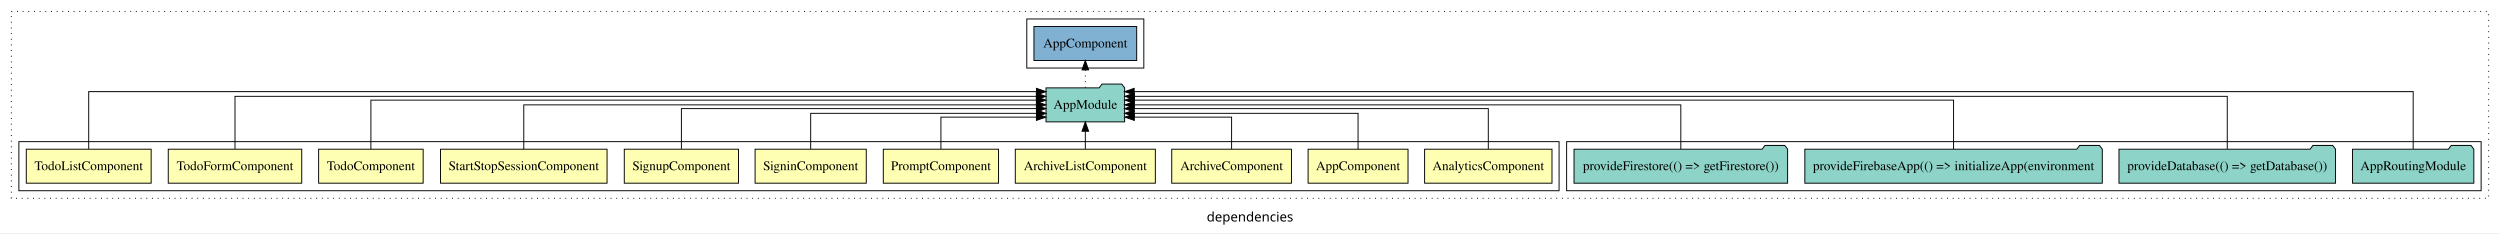
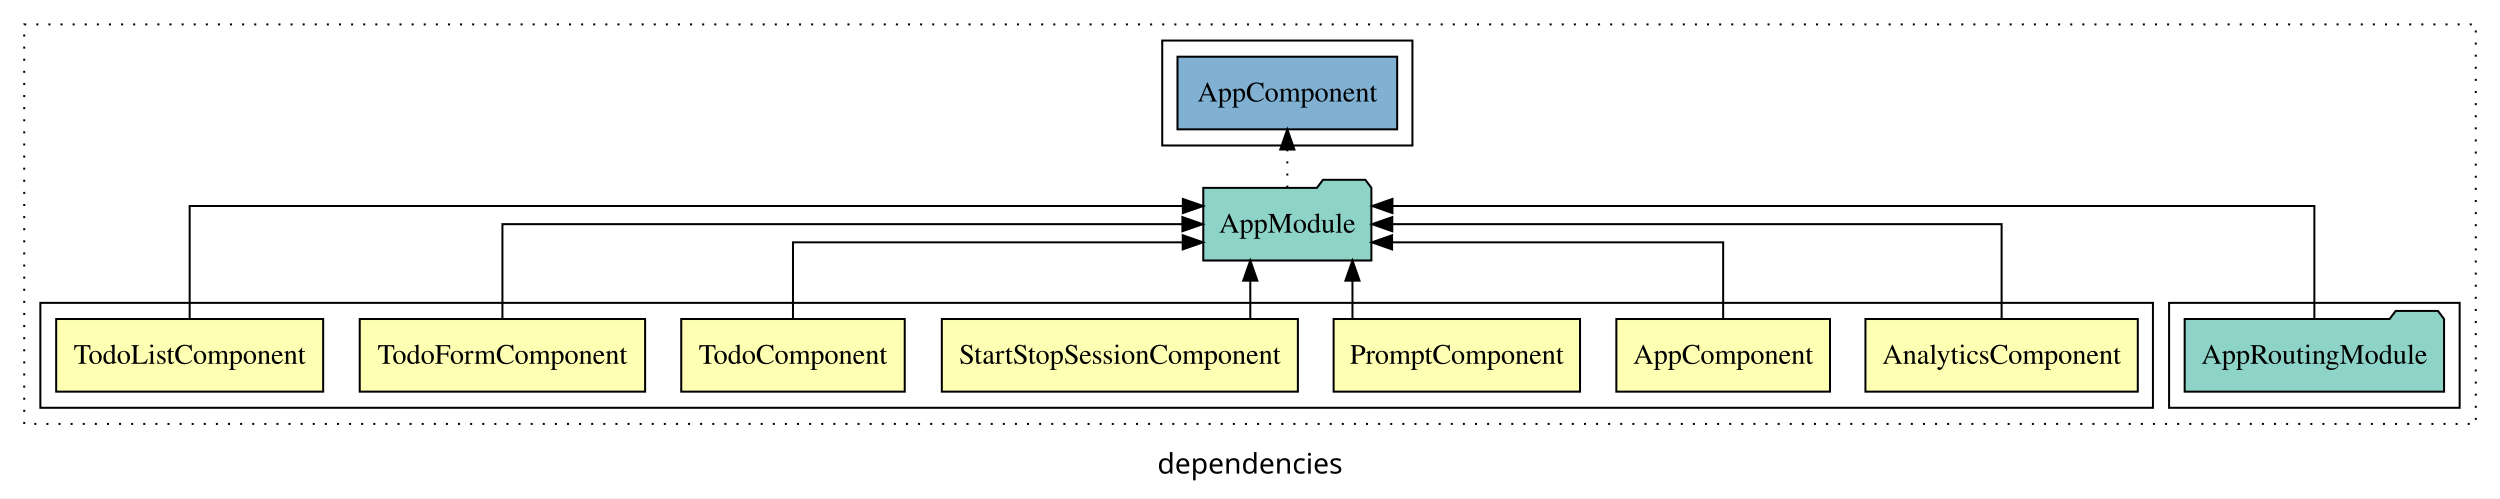
- <svg xmlns="http://www.w3.org/2000/svg" width="2649pt" height="247pt" viewBox="0.00 0.00 2649.00 246.80">
+ <svg xmlns="http://www.w3.org/2000/svg" width="1239pt" height="247pt" viewBox="0.00 0.00 1239.00 246.80">
  <g id="graph0" class="graph" transform="scale(1 1) rotate(0) translate(4 242.8)">
-     <polygon fill="white" stroke="transparent" points="-4,4 -4,-242.8 2645,-242.8 2645,4 -4,4" />
-     <text text-anchor="middle" x="1320.5" y="-8.2" font-family="sans-serif" font-size="14.00">dependencies</text>
+     <polygon fill="white" stroke="transparent" points="-4,4 -4,-242.8 1235,-242.8 1235,4 -4,4" />
+     <text text-anchor="middle" x="615.5" y="-8.2" font-family="sans-serif" font-size="14.00">dependencies</text>
    <g id="clust1" class="cluster">
-       <polygon fill="none" stroke="black" stroke-dasharray="1,5" points="8,-32.8 8,-230.8 2633,-230.8 2633,-32.8 8,-32.8" />
+       <polygon fill="none" stroke="black" stroke-dasharray="1,5" points="8,-32.8 8,-230.8 1223,-230.8 1223,-32.8 8,-32.8" />
    </g>
-     <g id="clust14" class="cluster">
-       <polygon fill="none" stroke="black" points="1656,-40.8 1656,-92.8 2625,-92.8 2625,-40.8 1656,-40.8" />
+     <g id="clust10" class="cluster">
+       <polygon fill="none" stroke="black" points="1071,-40.8 1071,-92.8 1215,-92.8 1215,-40.8 1071,-40.8" />
    </g>
-     <g id="clust16" class="cluster">
-       <polygon fill="none" stroke="black" points="1084,-170.8 1084,-222.8 1208,-222.8 1208,-170.8 1084,-170.8" />
+     <g id="clust12" class="cluster">
+       <polygon fill="none" stroke="black" points="572,-170.8 572,-222.8 696,-222.8 696,-170.8 572,-170.8" />
    </g>
    <g id="clust2" class="cluster">
-       <polygon fill="none" stroke="black" points="16,-40.8 16,-92.8 1648,-92.8 1648,-40.8 16,-40.8" />
+       <polygon fill="none" stroke="black" points="16,-40.8 16,-92.8 1063,-92.8 1063,-40.8 16,-40.8" />
    </g>
    <g id="node1" class="node">
-       <polygon fill="#ffffb3" stroke="black" points="1640.49,-84.8 1505.51,-84.8 1505.51,-48.8 1640.49,-48.8 1640.49,-84.8" />
-       <text text-anchor="middle" x="1573" y="-62.6" font-family="Times,serif" font-size="14.00">AnalyticsComponent</text>
+       <polygon fill="#ffffb3" stroke="black" points="1055.49,-84.8 920.51,-84.8 920.51,-48.8 1055.49,-48.8 1055.49,-84.8" />
+       <text text-anchor="middle" x="988" y="-62.6" font-family="Times,serif" font-size="14.00">AnalyticsComponent</text>
    </g>
-     <g id="node12" class="node">
-       <polygon fill="#8dd3c7" stroke="black" points="1187.66,-149.8 1184.66,-153.8 1163.66,-153.8 1160.66,-149.8 1104.34,-149.8 1104.34,-113.8 1187.66,-113.8 1187.66,-149.8" />
-       <text text-anchor="middle" x="1146" y="-127.6" font-family="Times,serif" font-size="14.00">AppModule</text>
+     <g id="node8" class="node">
+       <polygon fill="#8dd3c7" stroke="black" points="675.66,-149.8 672.66,-153.8 651.66,-153.8 648.66,-149.8 592.34,-149.8 592.34,-113.8 675.66,-113.8 675.66,-149.8" />
+       <text text-anchor="middle" x="634" y="-127.6" font-family="Times,serif" font-size="14.00">AppModule</text>
    </g>
    <g id="edge1" class="edge">
-       <path fill="none" stroke="black" d="M1573,-85.1C1573,-103.07 1573,-127.8 1573,-127.8 1573,-127.8 1197.72,-127.8 1197.72,-127.8" />
-       <polygon fill="black" stroke="black" points="1197.72,-124.3 1187.72,-127.8 1197.72,-131.3 1197.72,-124.3" />
+       <path fill="none" stroke="black" d="M988,-84.91C988,-104.14 988,-131.8 988,-131.8 988,-131.8 686,-131.8 686,-131.8" />
+       <polygon fill="black" stroke="black" points="686,-128.3 676,-131.8 686,-135.3 686,-128.3" />
    </g>
    <g id="node2" class="node">
-       <polygon fill="#ffffb3" stroke="black" points="1487.94,-84.8 1382.06,-84.8 1382.06,-48.8 1487.94,-48.8 1487.94,-84.8" />
-       <text text-anchor="middle" x="1435" y="-62.6" font-family="Times,serif" font-size="14.00">AppComponent</text>
+       <polygon fill="#ffffb3" stroke="black" points="902.94,-84.8 797.06,-84.8 797.06,-48.8 902.94,-48.8 902.94,-84.8" />
+       <text text-anchor="middle" x="850" y="-62.6" font-family="Times,serif" font-size="14.00">AppComponent</text>
    </g>
    <g id="edge2" class="edge">
-       <path fill="none" stroke="black" d="M1435,-84.83C1435,-101.2 1435,-122.8 1435,-122.8 1435,-122.8 1197.71,-122.8 1197.71,-122.8" />
-       <polygon fill="black" stroke="black" points="1197.71,-119.3 1187.71,-122.8 1197.71,-126.3 1197.71,-119.3" />
+       <path fill="none" stroke="black" d="M850,-84.83C850,-101.2 850,-122.8 850,-122.8 850,-122.8 685.9,-122.8 685.9,-122.8" />
+       <polygon fill="black" stroke="black" points="685.9,-119.3 675.9,-122.8 685.9,-126.3 685.9,-119.3" />
    </g>
    <g id="node3" class="node">
-       <polygon fill="#ffffb3" stroke="black" points="1364.42,-84.8 1237.58,-84.8 1237.58,-48.8 1364.42,-48.8 1364.42,-84.8" />
-       <text text-anchor="middle" x="1301" y="-62.6" font-family="Times,serif" font-size="14.00">ArchiveComponent</text>
+       <polygon fill="#ffffb3" stroke="black" points="779.06,-84.8 656.94,-84.8 656.94,-48.8 779.06,-48.8 779.06,-84.8" />
+       <text text-anchor="middle" x="718" y="-62.6" font-family="Times,serif" font-size="14.00">PromptComponent</text>
    </g>
    <g id="edge3" class="edge">
-       <path fill="none" stroke="black" d="M1301,-84.99C1301,-99.98 1301,-118.8 1301,-118.8 1301,-118.8 1197.95,-118.8 1197.95,-118.8" />
-       <polygon fill="black" stroke="black" points="1197.95,-115.3 1187.95,-118.8 1197.95,-122.3 1197.95,-115.3" />
+       <path fill="none" stroke="black" d="M666.28,-84.91C666.28,-84.91 666.28,-103.79 666.28,-103.79" />
+       <polygon fill="black" stroke="black" points="662.78,-103.79 666.28,-113.79 669.78,-103.79 662.78,-103.79" />
    </g>
    <g id="node4" class="node">
-       <polygon fill="#ffffb3" stroke="black" points="1220.2,-84.8 1071.8,-84.8 1071.8,-48.8 1220.2,-48.8 1220.2,-84.8" />
-       <text text-anchor="middle" x="1146" y="-62.6" font-family="Times,serif" font-size="14.00">ArchiveListComponent</text>
-     </g>
-     <g id="edge4" class="edge">
-       <path fill="none" stroke="black" d="M1146,-84.91C1146,-84.91 1146,-103.79 1146,-103.79" />
-       <polygon fill="black" stroke="black" points="1142.5,-103.79 1146,-113.79 1149.5,-103.79 1142.5,-103.79" />
-     </g>
-     <g id="node5" class="node">
-       <polygon fill="#ffffb3" stroke="black" points="1054.06,-84.8 931.94,-84.8 931.94,-48.8 1054.06,-48.8 1054.06,-84.8" />
-       <text text-anchor="middle" x="993" y="-62.6" font-family="Times,serif" font-size="14.00">PromptComponent</text>
-     </g>
-     <g id="edge5" class="edge">
-       <path fill="none" stroke="black" d="M993,-84.99C993,-99.98 993,-118.8 993,-118.8 993,-118.8 1094.19,-118.8 1094.19,-118.8" />
-       <polygon fill="black" stroke="black" points="1094.19,-122.3 1104.19,-118.8 1094.19,-115.3 1094.19,-122.3" />
-     </g>
-     <g id="node6" class="node">
-       <polygon fill="#ffffb3" stroke="black" points="913.9,-84.8 796.1,-84.8 796.1,-48.8 913.9,-48.8 913.9,-84.8" />
-       <text text-anchor="middle" x="855" y="-62.6" font-family="Times,serif" font-size="14.00">SigninComponent</text>
-     </g>
-     <g id="edge6" class="edge">
-       <path fill="none" stroke="black" d="M855,-84.83C855,-101.2 855,-122.8 855,-122.8 855,-122.8 1094.31,-122.8 1094.31,-122.8" />
-       <polygon fill="black" stroke="black" points="1094.31,-126.3 1104.31,-122.8 1094.31,-119.3 1094.31,-126.3" />
-     </g>
-     <g id="node7" class="node">
-       <polygon fill="#ffffb3" stroke="black" points="778.51,-84.8 657.49,-84.8 657.49,-48.8 778.51,-48.8 778.51,-84.8" />
-       <text text-anchor="middle" x="718" y="-62.6" font-family="Times,serif" font-size="14.00">SignupComponent</text>
-     </g>
-     <g id="edge7" class="edge">
-       <path fill="none" stroke="black" d="M718,-85.1C718,-103.07 718,-127.8 718,-127.8 718,-127.8 1094.18,-127.8 1094.18,-127.8" />
-       <polygon fill="black" stroke="black" points="1094.18,-131.3 1104.18,-127.8 1094.18,-124.3 1094.18,-131.3" />
-     </g>
-     <g id="node8" class="node">
      <polygon fill="#ffffb3" stroke="black" points="639.23,-84.8 462.77,-84.8 462.77,-48.8 639.23,-48.8 639.23,-84.8" />
      <text text-anchor="middle" x="551" y="-62.6" font-family="Times,serif" font-size="14.00">StartStopSessionComponent</text>
    </g>
-     <g id="edge8" class="edge">
-       <path fill="none" stroke="black" d="M551,-84.91C551,-104.14 551,-131.8 551,-131.8 551,-131.8 1094.16,-131.8 1094.16,-131.8" />
-       <polygon fill="black" stroke="black" points="1094.16,-135.3 1104.16,-131.8 1094.16,-128.3 1094.16,-135.3" />
+     <g id="edge4" class="edge">
+       <path fill="none" stroke="black" d="M615.64,-84.91C615.64,-84.91 615.64,-103.79 615.64,-103.79" />
+       <polygon fill="black" stroke="black" points="612.14,-103.79 615.64,-113.79 619.14,-103.79 612.14,-103.79" />
    </g>
-     <g id="node9" class="node">
+     <g id="node5" class="node">
      <polygon fill="#ffffb3" stroke="black" points="444.38,-84.8 333.62,-84.8 333.62,-48.8 444.38,-48.8 444.38,-84.8" />
      <text text-anchor="middle" x="389" y="-62.6" font-family="Times,serif" font-size="14.00">TodoComponent</text>
    </g>
-     <g id="edge9" class="edge">
-       <path fill="none" stroke="black" d="M389,-84.83C389,-105.57 389,-136.8 389,-136.8 389,-136.8 1094.22,-136.8 1094.22,-136.8" />
-       <polygon fill="black" stroke="black" points="1094.22,-140.3 1104.22,-136.8 1094.22,-133.3 1094.22,-140.3" />
+     <g id="edge5" class="edge">
+       <path fill="none" stroke="black" d="M389,-84.83C389,-101.2 389,-122.8 389,-122.8 389,-122.8 582.16,-122.8 582.16,-122.8" />
+       <polygon fill="black" stroke="black" points="582.16,-126.3 592.16,-122.8 582.16,-119.3 582.16,-126.3" />
    </g>
-     <g id="node10" class="node">
+     <g id="node6" class="node">
      <polygon fill="#ffffb3" stroke="black" points="315.72,-84.8 174.28,-84.8 174.28,-48.8 315.72,-48.8 315.72,-84.8" />
      <text text-anchor="middle" x="245" y="-62.6" font-family="Times,serif" font-size="14.00">TodoFormComponent</text>
    </g>
-     <g id="edge10" class="edge">
-       <path fill="none" stroke="black" d="M245,-85.09C245,-107.01 245,-140.8 245,-140.8 245,-140.8 1094.05,-140.8 1094.05,-140.8" />
-       <polygon fill="black" stroke="black" points="1094.05,-144.3 1104.05,-140.8 1094.05,-137.3 1094.05,-144.3" />
+     <g id="edge6" class="edge">
+       <path fill="none" stroke="black" d="M245,-84.91C245,-104.14 245,-131.8 245,-131.8 245,-131.8 582,-131.8 582,-131.8" />
+       <polygon fill="black" stroke="black" points="582,-135.3 592,-131.8 582,-128.3 582,-135.3" />
    </g>
-     <g id="node11" class="node">
+     <g id="node7" class="node">
      <polygon fill="#ffffb3" stroke="black" points="156.16,-84.8 23.84,-84.8 23.84,-48.8 156.16,-48.8 156.16,-84.8" />
      <text text-anchor="middle" x="90" y="-62.6" font-family="Times,serif" font-size="14.00">TodoListComponent</text>
    </g>
-     <g id="edge11" class="edge">
-       <path fill="none" stroke="black" d="M90,-85.12C90,-108.46 90,-145.8 90,-145.8 90,-145.8 1094.28,-145.8 1094.28,-145.8" />
-       <polygon fill="black" stroke="black" points="1094.28,-149.3 1104.28,-145.8 1094.28,-142.3 1094.28,-149.3" />
+     <g id="edge7" class="edge">
+       <path fill="none" stroke="black" d="M90,-85.09C90,-107.01 90,-140.8 90,-140.8 90,-140.8 582.22,-140.8 582.22,-140.8" />
+       <polygon fill="black" stroke="black" points="582.22,-144.3 592.22,-140.8 582.22,-137.3 582.22,-144.3" />
    </g>
-     <g id="node17" class="node">
-       <polygon fill="#80b1d3" stroke="black" points="1200.44,-214.8 1091.56,-214.8 1091.56,-178.8 1200.44,-178.8 1200.44,-214.8" />
-       <text text-anchor="middle" x="1146" y="-192.6" font-family="Times,serif" font-size="14.00">AppComponent </text>
+     <g id="node10" class="node">
+       <polygon fill="#80b1d3" stroke="black" points="688.44,-214.8 579.56,-214.8 579.56,-178.8 688.44,-178.8 688.44,-214.8" />
+       <text text-anchor="middle" x="634" y="-192.6" font-family="Times,serif" font-size="14.00">AppComponent </text>
    </g>
-     <g id="edge16" class="edge">
-       <path fill="none" stroke="black" stroke-dasharray="1,5" d="M1146,-149.91C1146,-149.91 1146,-168.79 1146,-168.79" />
-       <polygon fill="black" stroke="black" points="1142.5,-168.79 1146,-178.79 1149.5,-168.79 1142.5,-168.79" />
+     <g id="edge9" class="edge">
+       <path fill="none" stroke="black" stroke-dasharray="1,5" d="M634,-149.91C634,-149.91 634,-168.79 634,-168.79" />
+       <polygon fill="black" stroke="black" points="630.5,-168.79 634,-178.79 637.5,-168.79 630.5,-168.79" />
    </g>
-     <g id="node13" class="node">
-       <polygon fill="#8dd3c7" stroke="black" points="2617.28,-84.8 2614.28,-88.8 2593.28,-88.8 2590.28,-84.8 2488.72,-84.8 2488.72,-48.8 2617.28,-48.8 2617.28,-84.8" />
-       <text text-anchor="middle" x="2553" y="-62.6" font-family="Times,serif" font-size="14.00">AppRoutingModule</text>
+     <g id="node9" class="node">
+       <polygon fill="#8dd3c7" stroke="black" points="1207.28,-84.8 1204.28,-88.8 1183.28,-88.8 1180.28,-84.8 1078.72,-84.8 1078.72,-48.8 1207.28,-48.8 1207.28,-84.8" />
+       <text text-anchor="middle" x="1143" y="-62.6" font-family="Times,serif" font-size="14.00">AppRoutingModule</text>
    </g>
-     <g id="edge12" class="edge">
-       <path fill="none" stroke="black" d="M2553,-85.12C2553,-108.46 2553,-145.8 2553,-145.8 2553,-145.8 1197.73,-145.8 1197.73,-145.8" />
-       <polygon fill="black" stroke="black" points="1197.73,-142.3 1187.73,-145.8 1197.73,-149.3 1197.73,-142.3" />
-     </g>
-     <g id="node14" class="node">
-       <polygon fill="#8dd3c7" stroke="black" points="2470.74,-84.8 2467.74,-88.8 2446.74,-88.8 2443.74,-84.8 2241.26,-84.8 2241.26,-48.8 2470.74,-48.8 2470.74,-84.8" />
-       <text text-anchor="middle" x="2356" y="-62.6" font-family="Times,serif" font-size="14.00">provideDatabase(() =&gt; getDatabase())</text>
-     </g>
-     <g id="edge13" class="edge">
-       <path fill="none" stroke="black" d="M2356,-85.09C2356,-107.01 2356,-140.8 2356,-140.8 2356,-140.8 1198,-140.8 1198,-140.8" />
-       <polygon fill="black" stroke="black" points="1198,-137.3 1188,-140.8 1198,-144.3 1198,-137.3" />
-     </g>
-     <g id="node15" class="node">
-       <polygon fill="#8dd3c7" stroke="black" points="2223.59,-84.8 2220.59,-88.8 2199.59,-88.8 2196.59,-84.8 1908.41,-84.8 1908.41,-48.8 2223.59,-48.8 2223.59,-84.8" />
-       <text text-anchor="middle" x="2066" y="-62.6" font-family="Times,serif" font-size="14.00">provideFirebaseApp(() =&gt; initializeApp(environment</text>
-     </g>
-     <g id="edge14" class="edge">
-       <path fill="none" stroke="black" d="M2066,-84.83C2066,-105.57 2066,-136.8 2066,-136.8 2066,-136.8 1197.92,-136.8 1197.92,-136.8" />
-       <polygon fill="black" stroke="black" points="1197.92,-133.3 1187.92,-136.8 1197.92,-140.3 1197.92,-133.3" />
-     </g>
-     <g id="node16" class="node">
-       <polygon fill="#8dd3c7" stroke="black" points="1890.16,-84.8 1887.16,-88.8 1866.16,-88.8 1863.16,-84.8 1663.84,-84.8 1663.84,-48.8 1890.16,-48.8 1890.16,-84.8" />
-       <text text-anchor="middle" x="1777" y="-62.6" font-family="Times,serif" font-size="14.00">provideFirestore(() =&gt; getFirestore())</text>
-     </g>
-     <g id="edge15" class="edge">
-       <path fill="none" stroke="black" d="M1777,-84.91C1777,-104.14 1777,-131.8 1777,-131.8 1777,-131.8 1197.89,-131.8 1197.89,-131.8" />
-       <polygon fill="black" stroke="black" points="1197.89,-128.3 1187.89,-131.8 1197.89,-135.3 1197.89,-128.3" />
+     <g id="edge8" class="edge">
+       <path fill="none" stroke="black" d="M1143,-85.09C1143,-107.01 1143,-140.8 1143,-140.8 1143,-140.8 686.09,-140.8 686.09,-140.8" />
+       <polygon fill="black" stroke="black" points="686.09,-137.3 676.09,-140.8 686.09,-144.3 686.09,-137.3" />
    </g>
  </g>
</svg>
